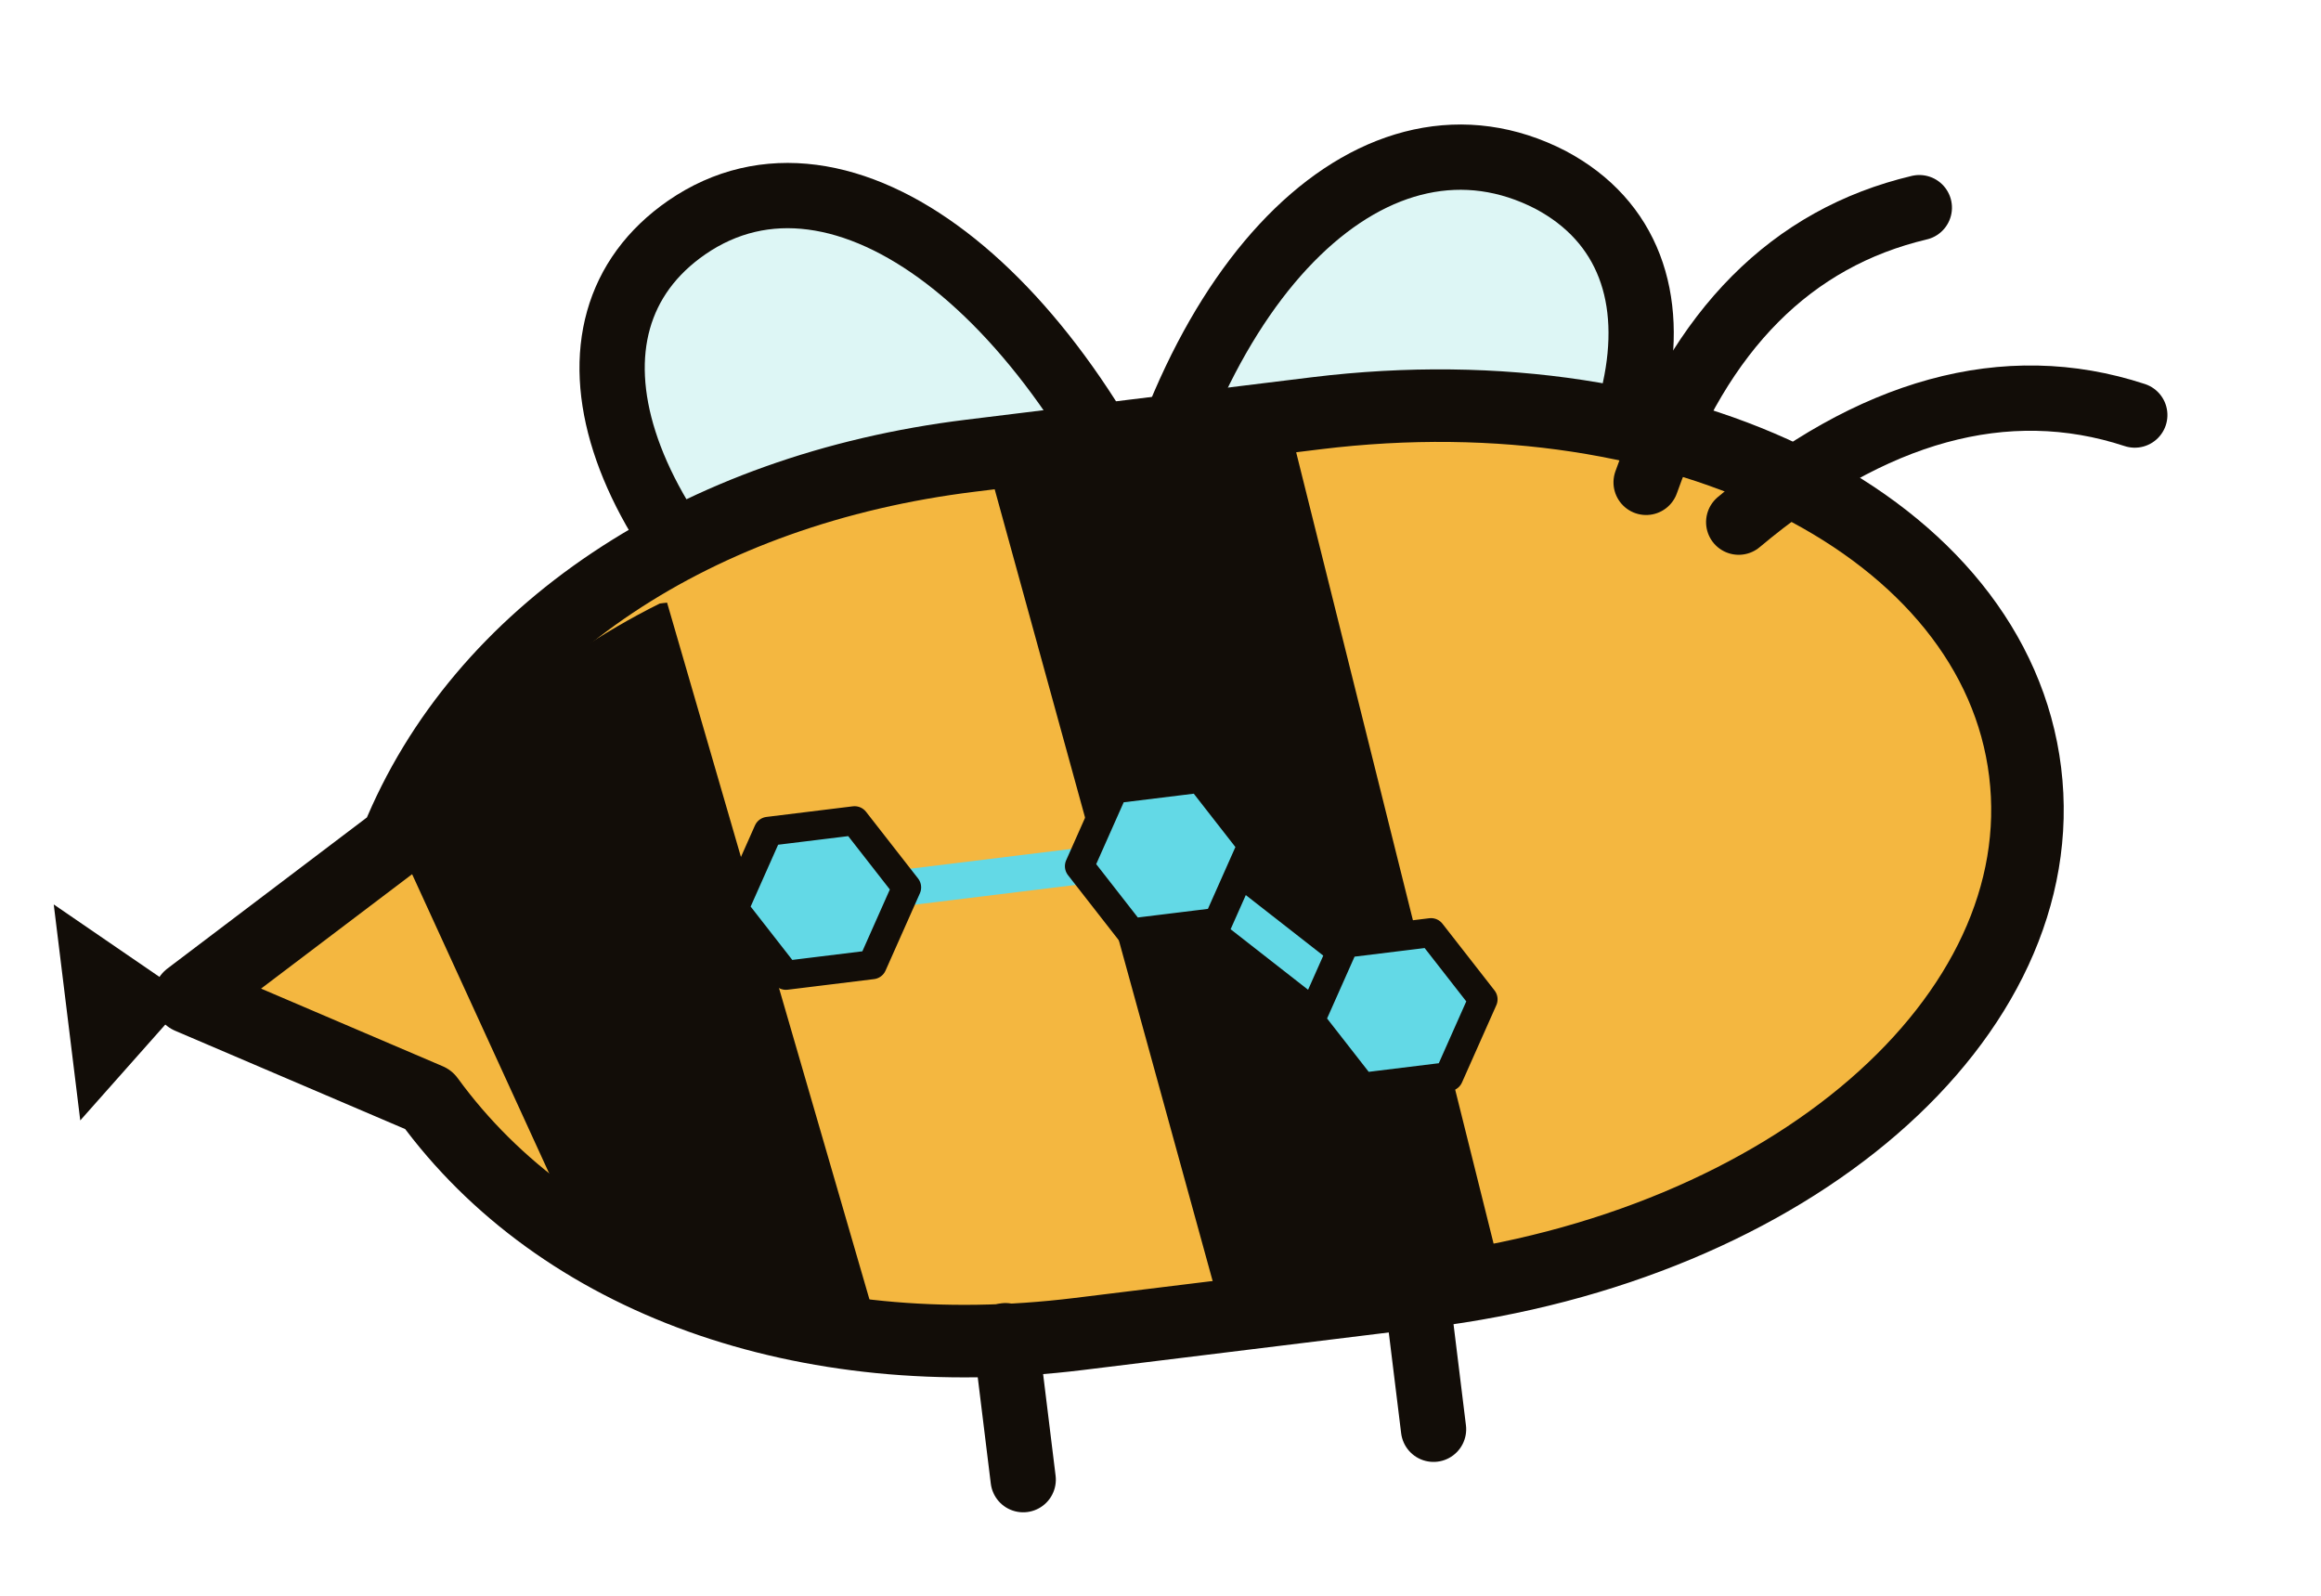
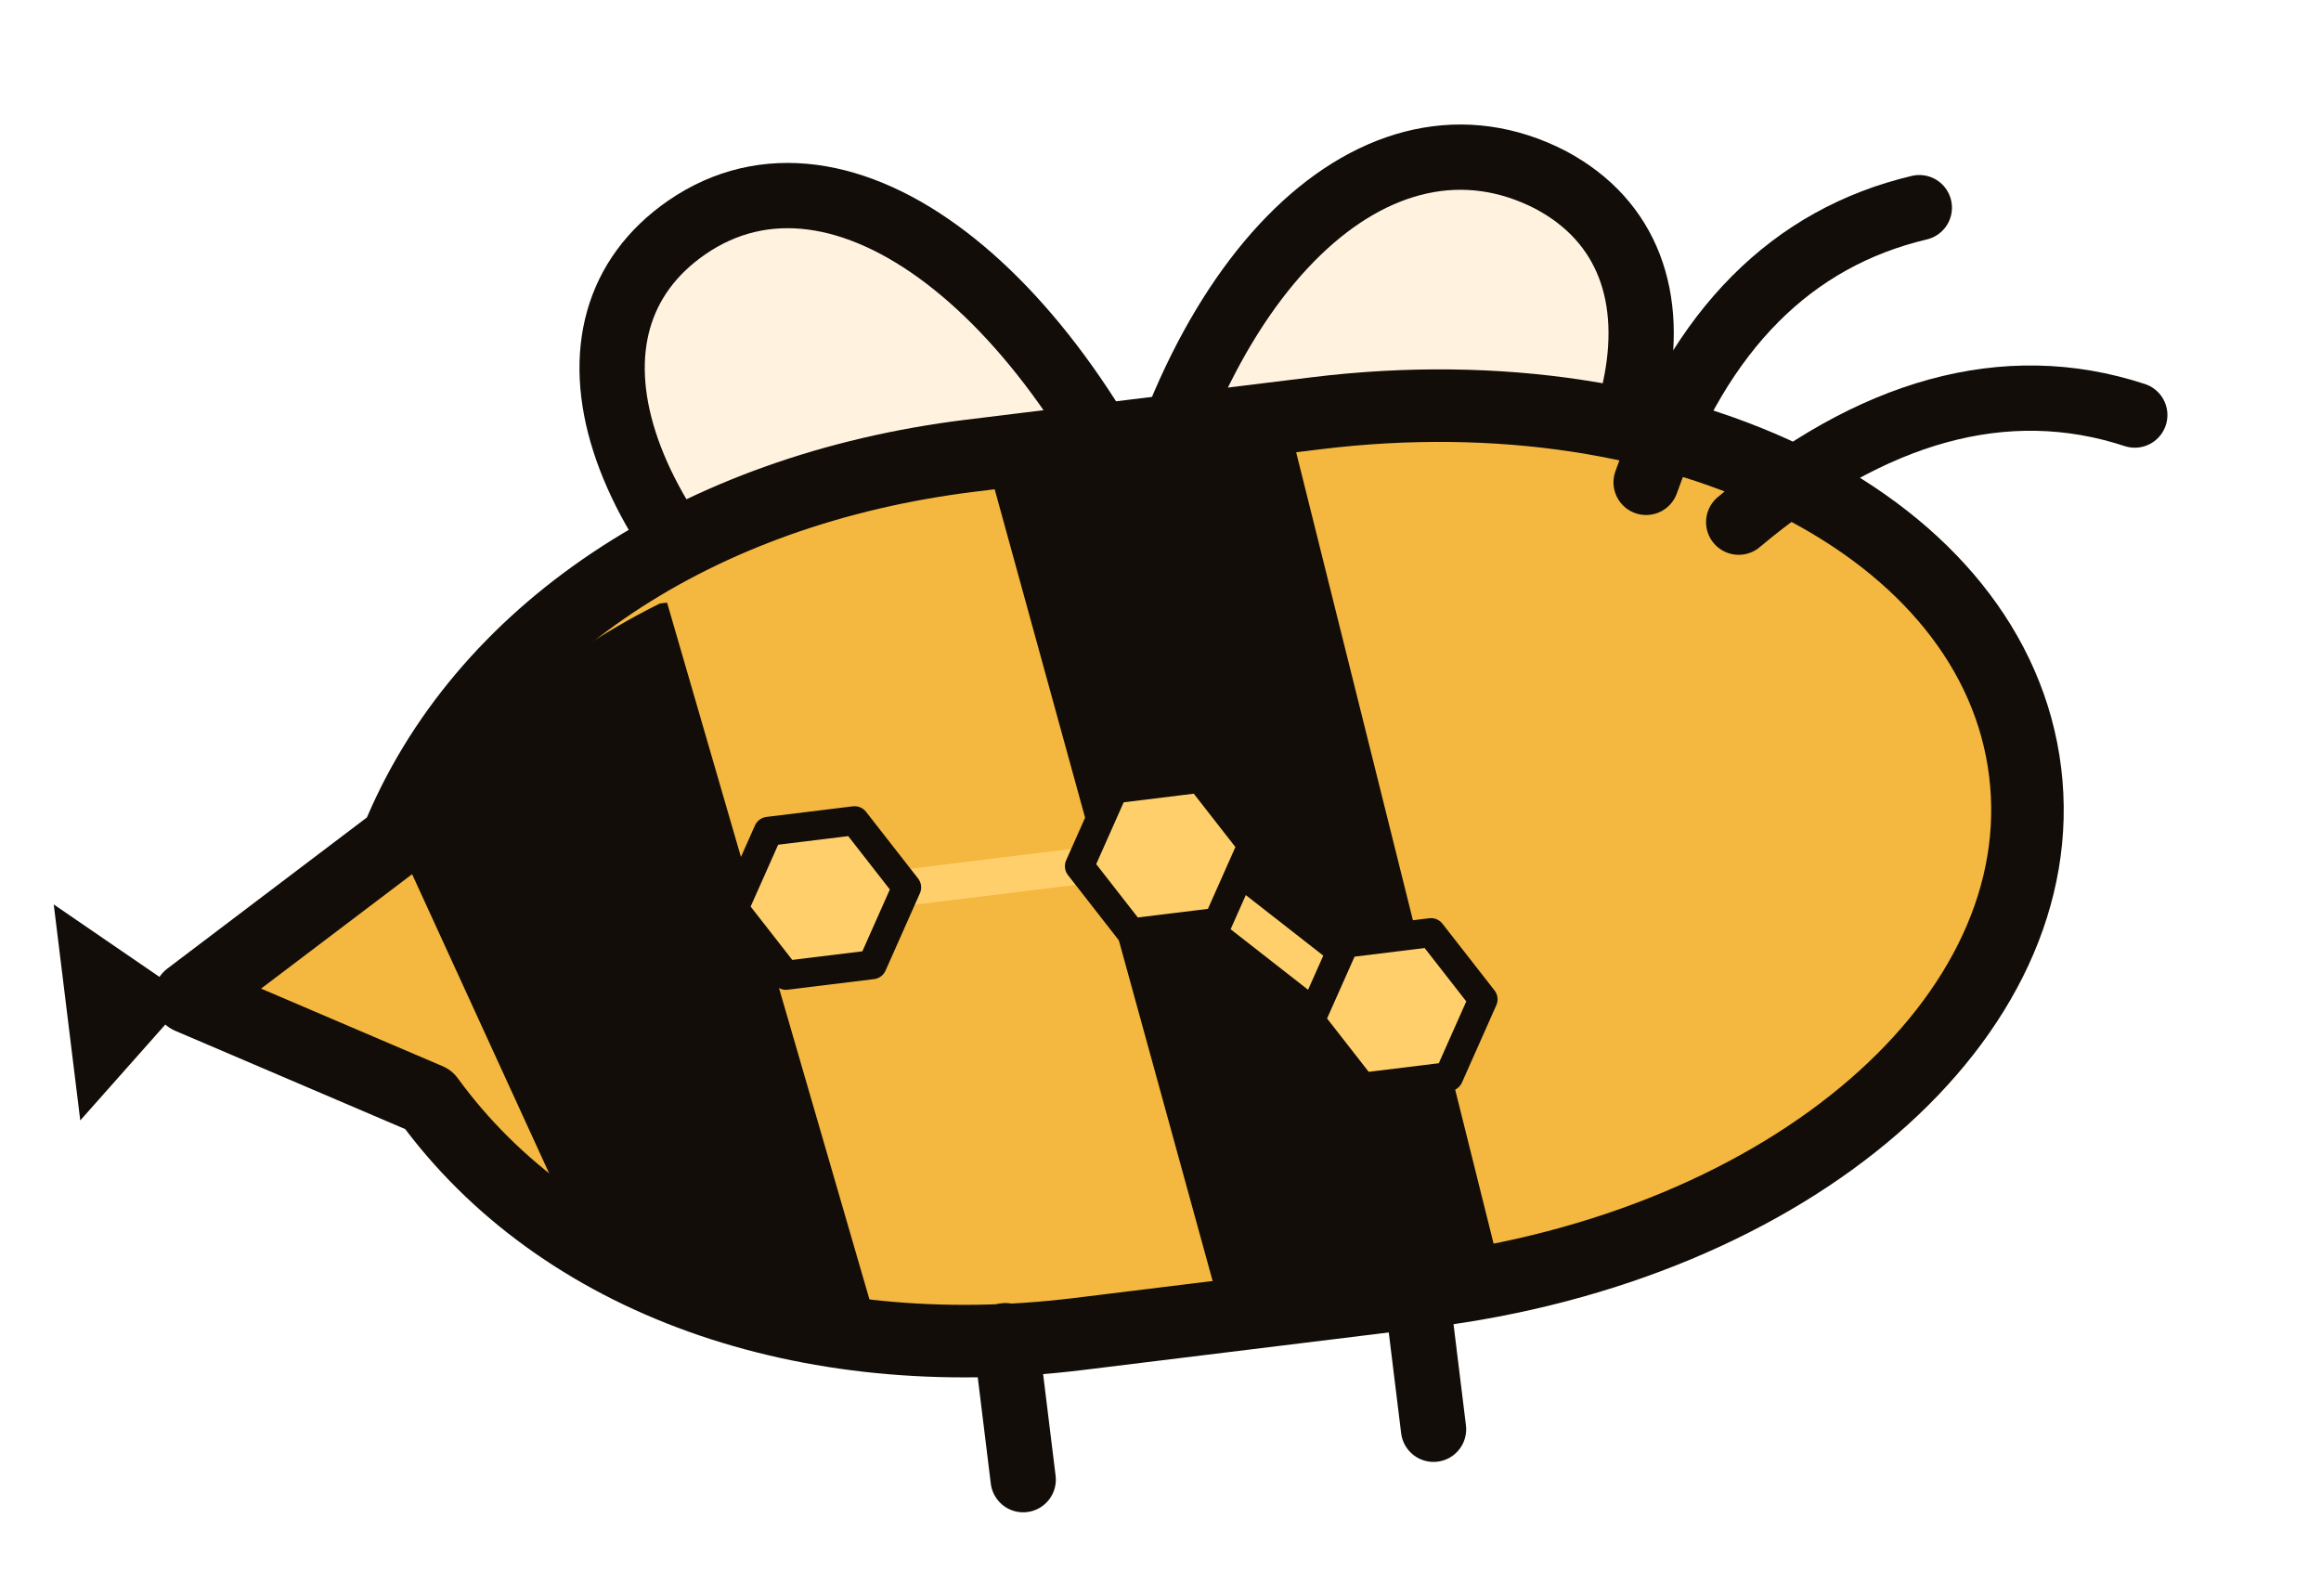
<svg xmlns="http://www.w3.org/2000/svg" viewBox="0 0 320 220" role="img" aria-labelledby="title desc">
  <g transform="rotate(-7 160 112)" stroke="#120D08" stroke-linejoin="round">
-     <path d="M119 94C89 65 84 35 105 24c23-12 50 15 61 59" fill="#DDF6F5" stroke-width="9" />
-     <path d="M159 82c14-44 43-65 65-50 20 14 9 44-23 67" fill="#DDF6F5" stroke-width="9" />
+     <path d="M119 94C89 65 84 35 105 24c23-12 50 15 61 59" fill="#FFF3E0" stroke-width="9" />
+     <path d="M159 82c14-44 43-65 65-50 20 14 9 44-23 67" fill="#FFF3E0" stroke-width="9" />
    <path d="M55 103c15-27 47-43 85-43h48c51 0 91 27 91 61s-40 61-91 61h-48c-38 0-70-16-85-43l-31-18z" fill="#F4B740" stroke-width="10" />
    <path d="M95 75c-17 6-31 16-40 28l20 63c10 7 23 12 38 14L96 75zM142 60l18 122h39L184 60z" fill="#120D08" stroke="none" />
    <path d="m24 121-17-15v30z" fill="#120D08" stroke="none" />
    <path d="M232 75c10-20 24-31 42-33M244 82c20-13 39-16 56-8" fill="none" stroke-width="9" stroke-linecap="round" />
-     <path d="M112 118h48l25 25" fill="none" stroke="#63D9E6" stroke-width="5" stroke-linecap="round" />
-     <path d="m100 118 6-10h12l6 10-6 10h-12zM148 118l6-10h12l6 10-6 10h-12zM177 143l6-10h12l6 10-6 10h-12z" fill="#63D9E6" stroke-width="4" />
+     <path d="M112 118h48l25 25" fill="none" stroke="#FFCF6B" stroke-width="5" stroke-linecap="round" />
+     <path d="m100 118 6-10h12l6 10-6 10h-12zM148 118l6-10h12l6 10-6 10h-12zM177 143l6-10h12l6 10-6 10h-12z" fill="#FFCF6B" stroke-width="4" />
    <path d="M130 181v20M187 181v20" fill="none" stroke-width="9" stroke-linecap="round" />
  </g>
</svg>
